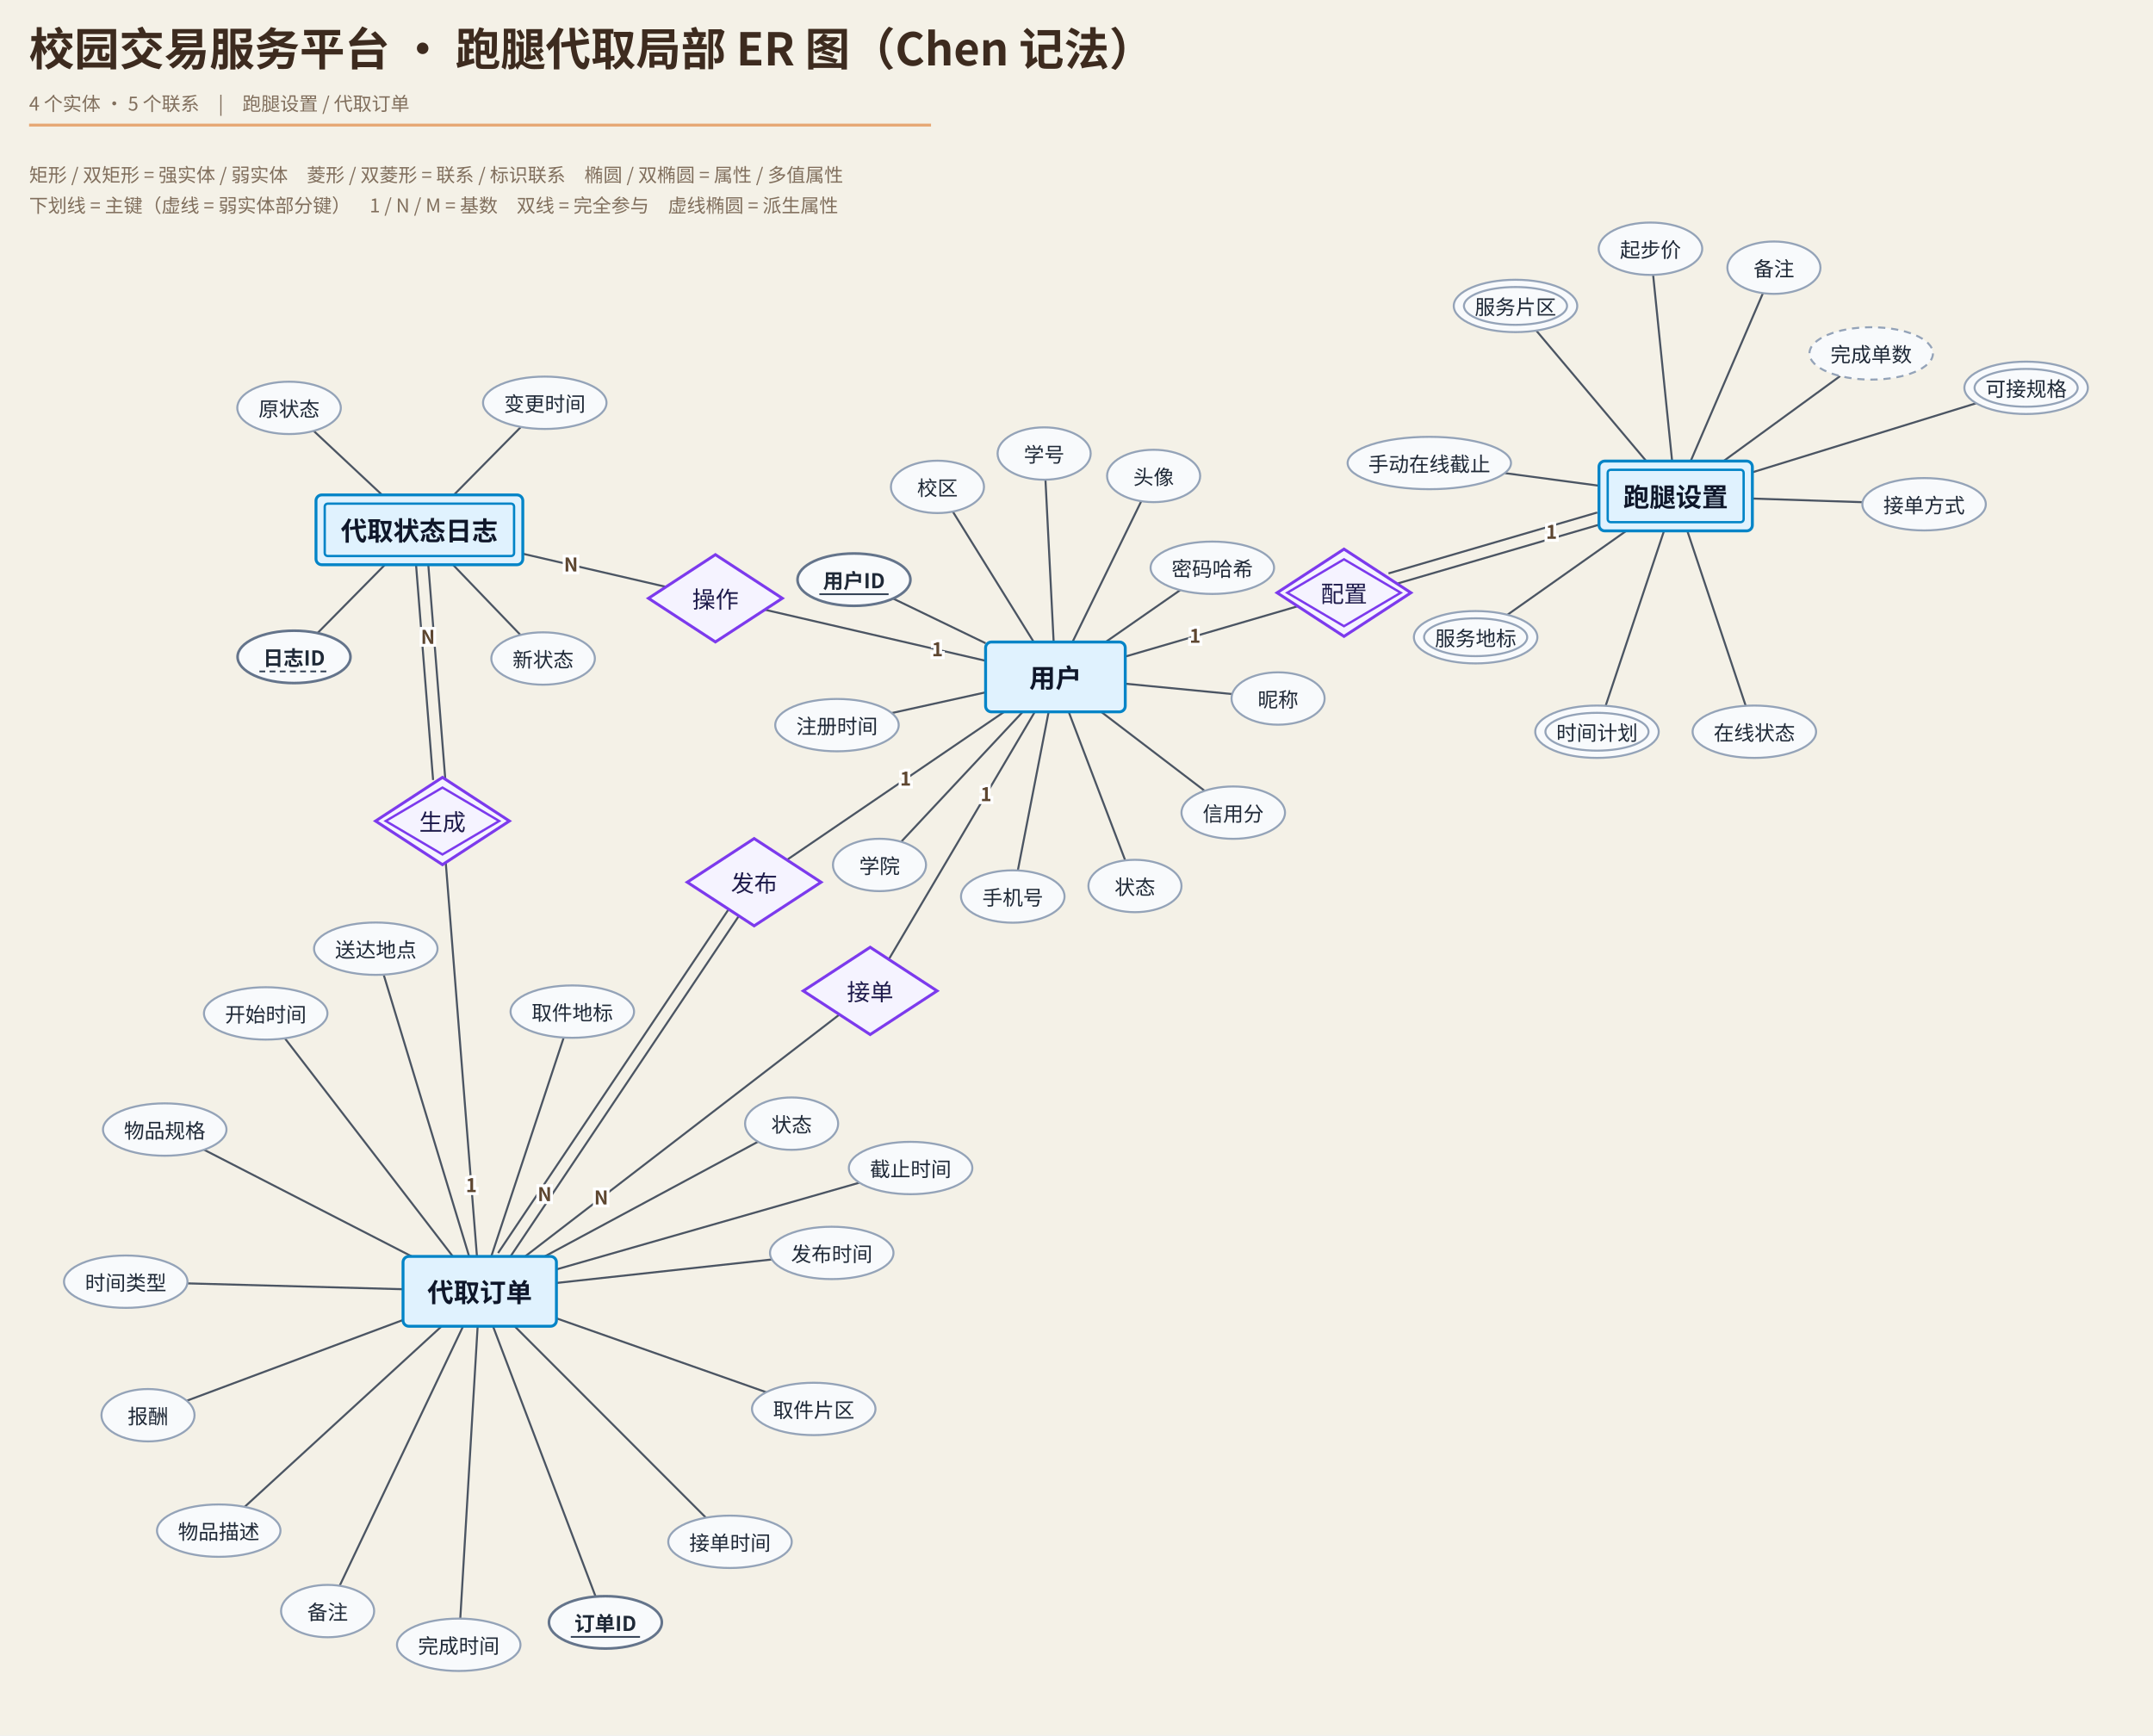
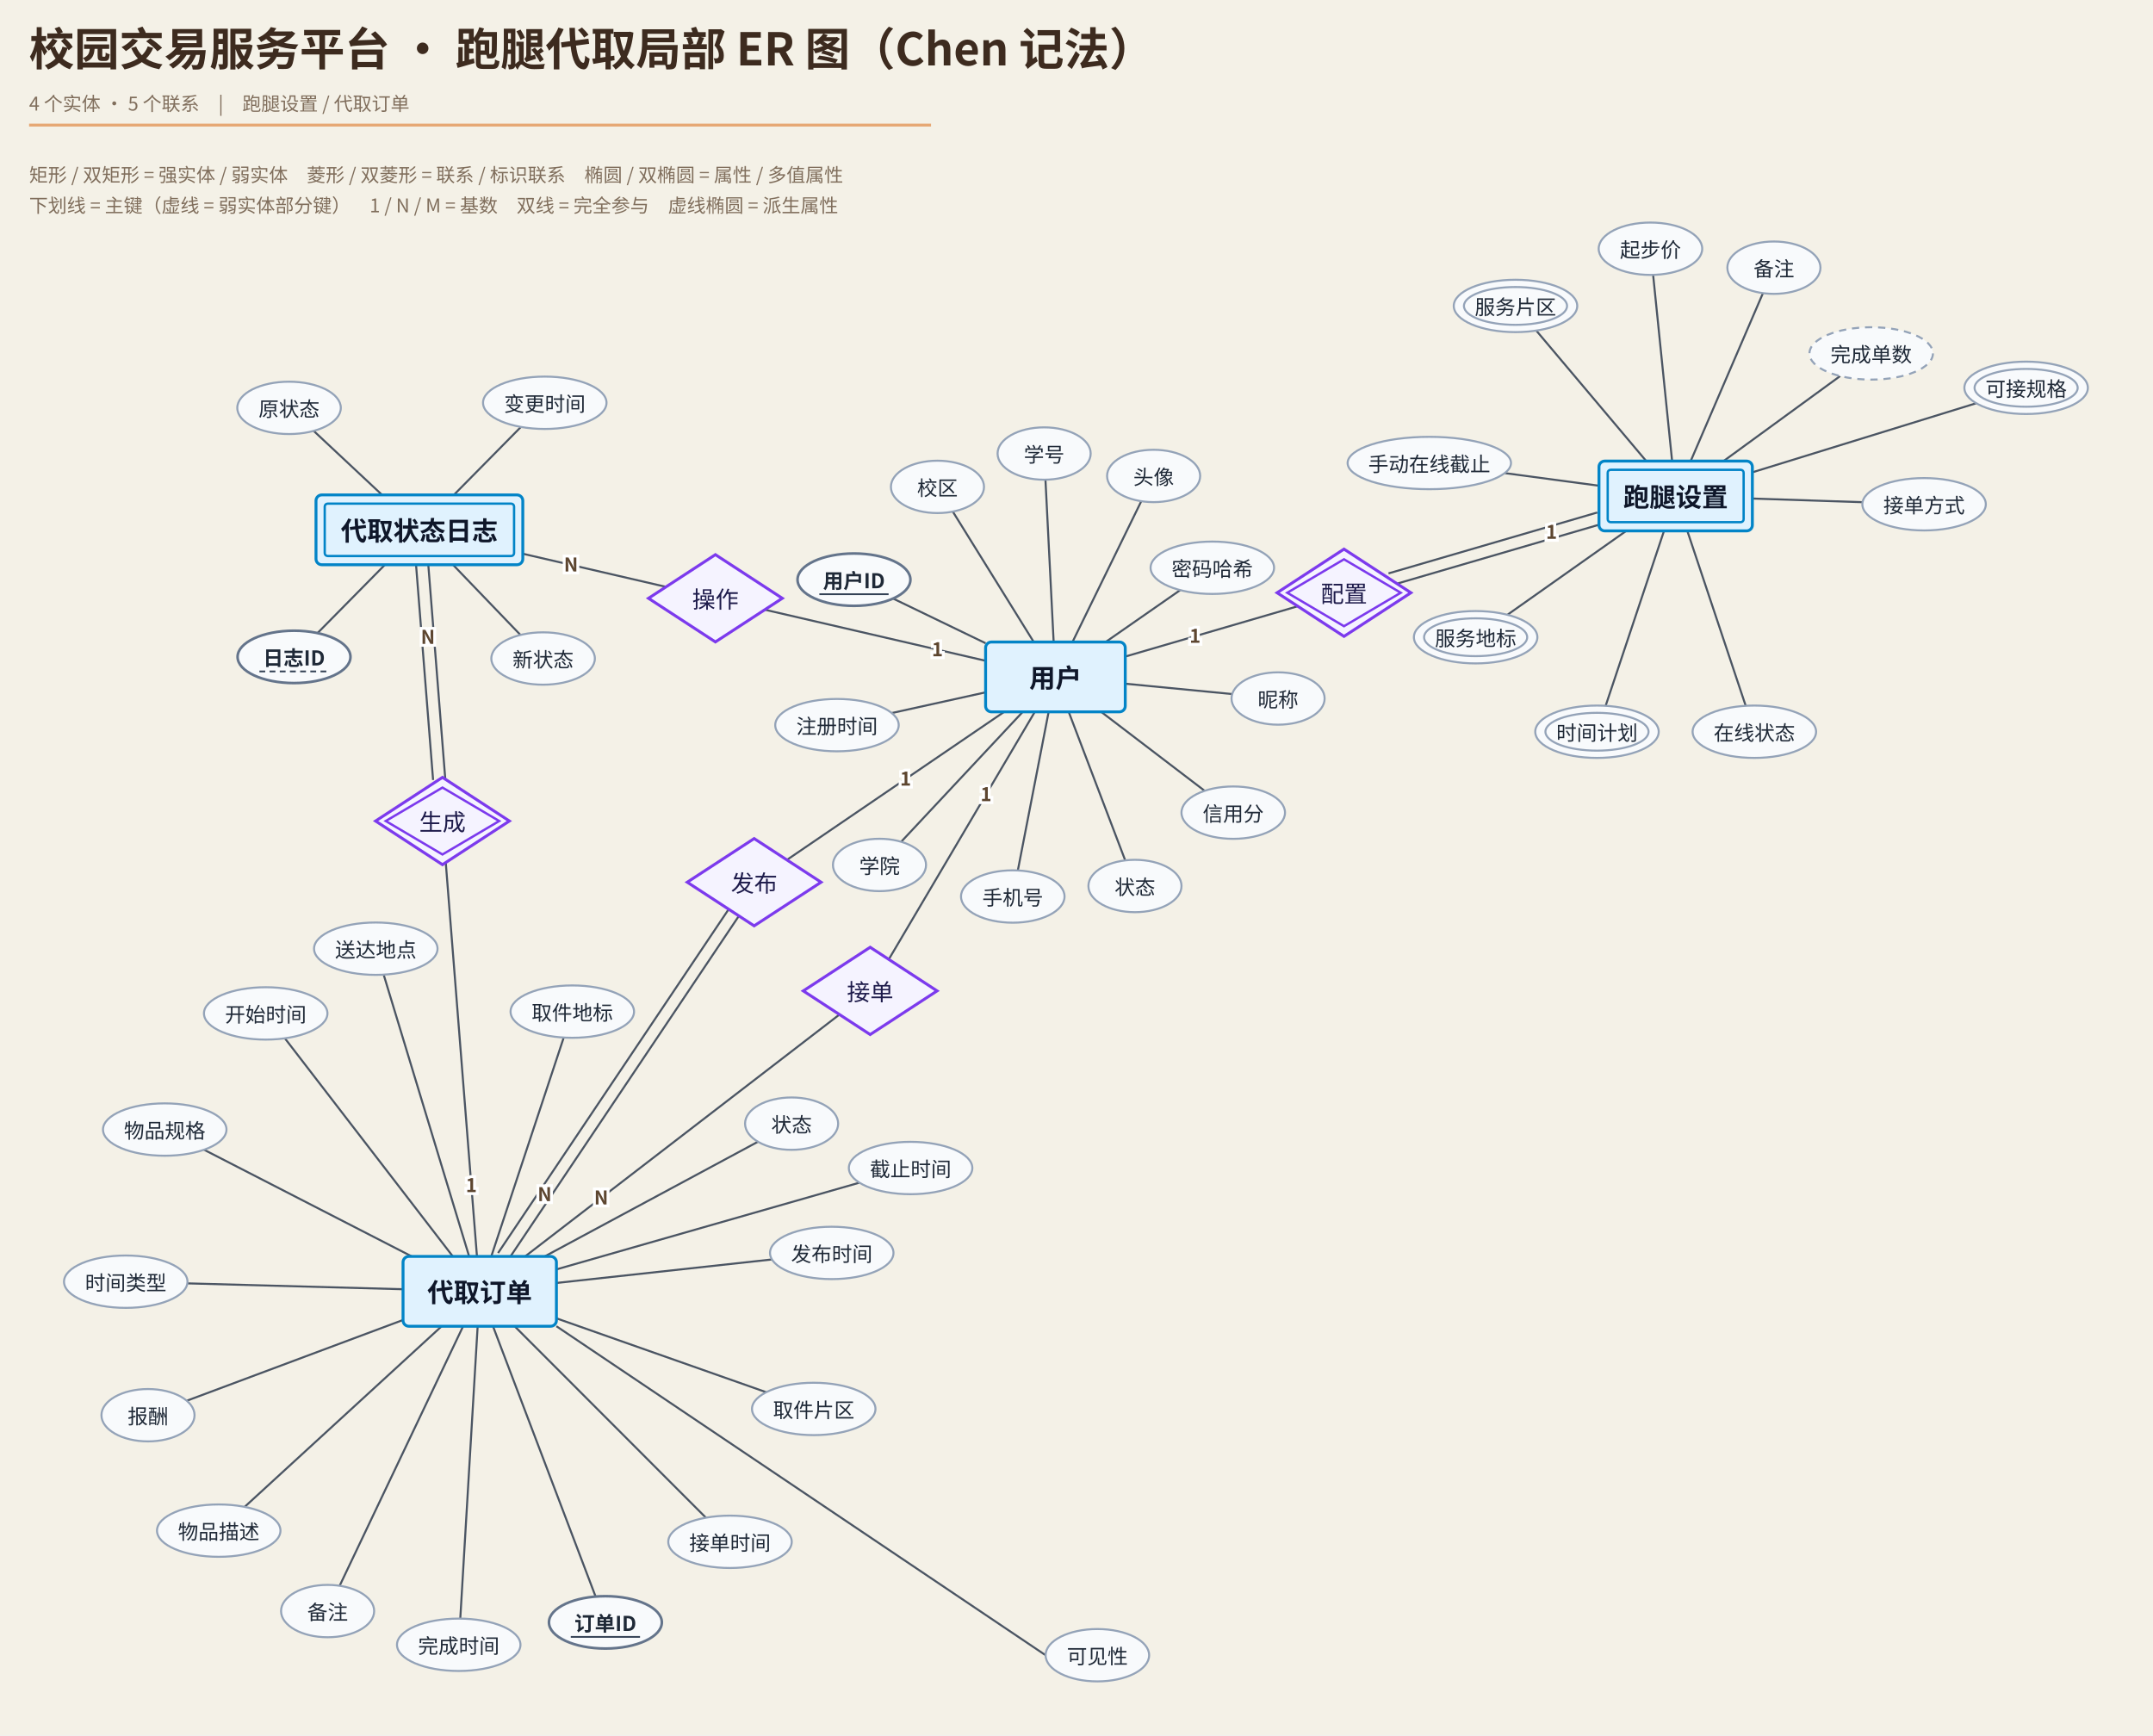
<svg xmlns="http://www.w3.org/2000/svg" width="1480" height="1193" viewBox="-34.35 -52.933 1480 1193" font-family="Microsoft YaHei, PingFang SC, Noto Sans CJK SC, sans-serif">
  <rect x="-34.35" y="-52.933" width="1480" height="1193" fill="#F4F1E7" />
  <text x="-14.35" y="-7.933" font-size="31" font-weight="700" fill="#3D2B1F">校园交易服务平台 · 跑腿代取局部 ER 图（Chen 记法）</text>
  <text x="-14.35" y="23.067" font-size="13" fill="#806E5C">4 个实体 · 5 个联系　|　跑腿设置 / 代取订单</text>
  <line x1="-14.35" y1="33.067" x2="605.65" y2="33.067" stroke="#E6A874" stroke-width="2" />
  <text x="-14.35" y="72.067" font-size="13" fill="#806E5C">矩形 / 双矩形 = 强实体 / 弱实体　菱形 / 双菱形 = 联系 / 标识联系　椭圆 / 双椭圆 = 属性 / 多值属性</text>
  <text x="-14.35" y="93.067" font-size="13" fill="#806E5C">下划线 = 主键（虚线 = 弱实体部分键）　1 / N / M = 基数　双线 = 完全参与　虚线椭圆 = 派生属性</text>
  <line x1="643.162" y1="389.268" x2="579.566" y2="358.557" stroke="#4B5563" stroke-width="1.4" />
  <line x1="689.949" y1="388.447" x2="684.309" y2="276.86" stroke="#4B5563" stroke-width="1.4" />
  <line x1="725.653" y1="388.447" x2="776.936" y2="352.763" stroke="#4B5563" stroke-width="1.4" />
  <line x1="739.162" y1="417.098" x2="812.685" y2="424.223" stroke="#4B5563" stroke-width="1.4" />
  <line x1="702.886" y1="388.447" x2="750.183" y2="291.635" stroke="#4B5563" stroke-width="1.4" />
  <line x1="676.267" y1="388.447" x2="620.622" y2="298.781" stroke="#4B5563" stroke-width="1.4" />
  <line x1="668.706" y1="436.447" x2="585.127" y2="525.774" stroke="#4B5563" stroke-width="1.4" />
  <line x1="686.501" y1="436.447" x2="665.326" y2="545.489" stroke="#4B5563" stroke-width="1.4" />
  <line x1="722.605" y1="436.447" x2="793.743" y2="490.743" stroke="#4B5563" stroke-width="1.4" />
  <line x1="700.292" y1="436.447" x2="739.144" y2="538.572" stroke="#4B5563" stroke-width="1.4" />
  <line x1="643.162" y1="423.038" x2="578.647" y2="437.274" stroke="#4B5563" stroke-width="1.4" />
  <line x1="1125.538" y1="312.047" x2="1165.67" y2="432.3" stroke="#4B5563" stroke-width="1.4" />
  <line x1="1170.248" y1="289.803" x2="1245.986" y2="292.325" stroke="#4B5563" stroke-width="1.4" />
  <line x1="1097.303" y1="264.047" x2="1021.706" y2="174.343" stroke="#4B5563" stroke-width="1.4" />
  <line x1="1083.543" y1="312.047" x2="1001.876" y2="369.72" stroke="#4B5563" stroke-width="1.4" />
  <line x1="1109.518" y1="312.047" x2="1069.386" y2="432.3" stroke="#4B5563" stroke-width="1.4" />
  <line x1="1064.808" y1="280.992" x2="999.999" y2="272.318" stroke="#4B5563" stroke-width="1.4" />
  <line x1="1115.08" y1="264.047" x2="1102.026" y2="136.043" stroke="#4B5563" stroke-width="1.4" />
  <line x1="1127.854" y1="264.047" x2="1177.53" y2="148.591" stroke="#4B5563" stroke-width="1.4" />
  <line x1="1150.44" y1="264.047" x2="1230.598" y2="205.595" stroke="#4B5563" stroke-width="1.4" />
  <line x1="304.532" y1="858.836" x2="375.081" y2="1044.684" stroke="#4B5563" stroke-width="1.4" />
  <line x1="348.141" y1="853.4" x2="492.37" y2="904.189" stroke="#4B5563" stroke-width="1.4" />
  <line x1="303.364" y1="810.836" x2="353.162" y2="660.364" stroke="#4B5563" stroke-width="1.4" />
  <line x1="288.141" y1="810.836" x2="229.384" y2="617.126" stroke="#4B5563" stroke-width="1.4" />
  <line x1="248.696" y1="810.836" x2="105.915" y2="737.498" stroke="#4B5563" stroke-width="1.4" />
  <line x1="269.248" y1="858.836" x2="133.826" y2="983.014" stroke="#4B5563" stroke-width="1.4" />
  <line x1="284.004" y1="858.836" x2="199.127" y2="1037.265" stroke="#4B5563" stroke-width="1.4" />
  <line x1="242.701" y1="854.526" x2="94.044" y2="910.046" stroke="#4B5563" stroke-width="1.4" />
  <line x1="242.701" y1="833.399" x2="94.443" y2="829.361" stroke="#4B5563" stroke-width="1.4" />
  <line x1="276.94" y1="810.836" x2="161.47" y2="660.884" stroke="#4B5563" stroke-width="1.4" />
  <line x1="348.141" y1="819.746" x2="556.424" y2="760.13" stroke="#4B5563" stroke-width="1.4" />
  <line x1="340.055" y1="810.836" x2="486.682" y2="731.993" stroke="#4B5563" stroke-width="1.4" />
  <line x1="348.141" y1="829.083" x2="496.304" y2="812.916" stroke="#4B5563" stroke-width="1.4" />
  <line x1="319.399" y1="858.836" x2="450.91" y2="990.464" stroke="#4B5563" stroke-width="1.4" />
  <line x1="293.995" y1="858.836" x2="282.054" y2="1059.834" stroke="#4B5563" stroke-width="1.4" />
  <line x1="230.271" y1="335.315" x2="183.915" y2="382.297" stroke="#4B5563" stroke-width="1.4" />
  <line x1="228.303" y1="287.315" x2="181.273" y2="243.306" stroke="#4B5563" stroke-width="1.4" />
  <line x1="277.02" y1="335.315" x2="323.428" y2="383.594" stroke="#4B5563" stroke-width="1.4" />
  <line x1="277.631" y1="287.315" x2="323.752" y2="240.571" stroke="#4B5563" stroke-width="1.4" />
  <line x1="1063.632" y1="299.397" x2="920.13" y2="341.266" stroke="#4B5563" stroke-width="1.4" />
  <line x1="1065.984" y1="307.461" x2="922.483" y2="349.33" stroke="#4B5563" stroke-width="1.4" />
  <line x1="857.743" y1="363.844" x2="739.162" y2="398.442" stroke="#4B5563" stroke-width="1.4" />
  <line x1="315.005" y1="813.175" x2="473.548" y2="576.779" stroke="#4B5563" stroke-width="1.4" />
  <line x1="308.029" y1="808.496" x2="466.572" y2="572.1" stroke="#4B5563" stroke-width="1.4" />
  <line x1="506.554" y1="538.24" x2="655.94" y2="436.447" stroke="#4B5563" stroke-width="1.4" />
  <line x1="326.609" y1="810.836" x2="542.715" y2="644.533" stroke="#4B5563" stroke-width="1.4" />
  <line x1="576.598" y1="606.631" x2="677.002" y2="436.447" stroke="#4B5563" stroke-width="1.4" />
  <line x1="251.665" y1="335.647" x2="263.362" y2="483.307" stroke="#4B5563" stroke-width="1.4" />
  <line x1="260.039" y1="334.984" x2="271.736" y2="482.643" stroke="#4B5563" stroke-width="1.4" />
  <line x1="272.068" y1="540.027" x2="293.52" y2="810.836" stroke="#4B5563" stroke-width="1.4" />
  <line x1="325.031" y1="327.757" x2="423.466" y2="350.526" stroke="#4B5563" stroke-width="1.4" />
  <line x1="491.379" y1="366.235" x2="643.162" y2="401.344" stroke="#4B5563" stroke-width="1.4" />
  <line x1="1170.248" y1="271.775" x2="1324.121" y2="224.28" stroke="#4B5563" stroke-width="1.4" />
  <text x="1032.169" y="312.952" text-anchor="middle" dominant-baseline="middle" font-size="13" font-weight="700" fill="#5D4630" stroke="#ffffff" stroke-width="4" paint-order="stroke">1</text>
  <text x="787.16" y="384.438" text-anchor="middle" dominant-baseline="middle" font-size="13" font-weight="700" fill="#5D4630" stroke="#ffffff" stroke-width="4" paint-order="stroke">1</text>
  <text x="340.055" y="768.284" text-anchor="middle" dominant-baseline="middle" font-size="13" font-weight="700" fill="#5D4630" stroke="#ffffff" stroke-width="4" paint-order="stroke">N</text>
  <text x="588.177" y="482.622" text-anchor="middle" dominant-baseline="middle" font-size="13" font-weight="700" fill="#5D4630" stroke="#ffffff" stroke-width="4" paint-order="stroke">1</text>
  <text x="378.914" y="770.585" text-anchor="middle" dominant-baseline="middle" font-size="13" font-weight="700" fill="#5D4630" stroke="#ffffff" stroke-width="4" paint-order="stroke">N</text>
  <text x="643.465" y="493.291" text-anchor="middle" dominant-baseline="middle" font-size="13" font-weight="700" fill="#5D4630" stroke="#ffffff" stroke-width="4" paint-order="stroke">1</text>
  <text x="259.8" y="385.159" text-anchor="middle" dominant-baseline="middle" font-size="13" font-weight="700" fill="#5D4630" stroke="#ffffff" stroke-width="4" paint-order="stroke">N</text>
  <text x="289.659" y="762.09" text-anchor="middle" dominant-baseline="middle" font-size="13" font-weight="700" fill="#5D4630" stroke="#ffffff" stroke-width="4" paint-order="stroke">1</text>
  <text x="358.156" y="335.419" text-anchor="middle" dominant-baseline="middle" font-size="13" font-weight="700" fill="#5D4630" stroke="#ffffff" stroke-width="4" paint-order="stroke">N</text>
  <text x="610.036" y="393.682" text-anchor="middle" dominant-baseline="middle" font-size="13" font-weight="700" fill="#5D4630" stroke="#ffffff" stroke-width="4" paint-order="stroke">1</text>
  <rect x="643.162" y="388.447" width="96" height="48" rx="4" fill="#e0f2fe" stroke="#0284c7" stroke-width="2" />
  <text x="691.162" y="413.447" text-anchor="middle" dominant-baseline="middle" font-size="18" font-weight="700" fill="#0f172a">用户</text>
  <ellipse cx="552.686" cy="345.577" rx="38.8" ry="18" fill="#f8fafc" stroke="#64748b" stroke-width="1.8" />
  <text x="552.686" y="346.577" text-anchor="middle" dominant-baseline="middle" font-size="14" font-weight="700" fill="#1f2937">用户ID</text>
  <line x1="528.886" y1="355.577" x2="576.486" y2="355.577" stroke="#334155" stroke-width="1.2" />
  <ellipse cx="683.4" cy="258.867" rx="32" ry="18" fill="#f8fafc" stroke="#94a3b8" stroke-width="1.4" />
  <text x="683.4" y="259.867" text-anchor="middle" dominant-baseline="middle" font-size="14" font-weight="400" fill="#1f2937">学号</text>
  <ellipse cx="799.025" cy="337.393" rx="42.44" ry="18" fill="#f8fafc" stroke="#94a3b8" stroke-width="1.4" />
  <text x="799.025" y="338.393" text-anchor="middle" dominant-baseline="middle" font-size="14" font-weight="400" fill="#1f2937">密码哈希</text>
  <ellipse cx="844.22" cy="427.279" rx="32" ry="18" fill="#f8fafc" stroke="#94a3b8" stroke-width="1.4" />
  <text x="844.22" y="428.279" text-anchor="middle" dominant-baseline="middle" font-size="14" font-weight="400" fill="#1f2937">昵称</text>
  <ellipse cx="758.662" cy="274.278" rx="32" ry="18" fill="#f8fafc" stroke="#94a3b8" stroke-width="1.4" />
  <text x="758.662" y="275.278" text-anchor="middle" dominant-baseline="middle" font-size="14" font-weight="400" fill="#1f2937">头像</text>
  <ellipse cx="610.075" cy="281.787" rx="32" ry="18" fill="#f8fafc" stroke="#94a3b8" stroke-width="1.4" />
  <text x="610.075" y="282.787" text-anchor="middle" dominant-baseline="middle" font-size="14" font-weight="400" fill="#1f2937">校区</text>
  <ellipse cx="570.224" cy="541.703" rx="32" ry="18" fill="#f8fafc" stroke="#94a3b8" stroke-width="1.4" />
  <text x="570.224" y="542.703" text-anchor="middle" dominant-baseline="middle" font-size="14" font-weight="400" fill="#1f2937">学院</text>
  <ellipse cx="661.847" cy="563.403" rx="35.58" ry="18" fill="#f8fafc" stroke="#94a3b8" stroke-width="1.4" />
  <text x="661.847" y="564.403" text-anchor="middle" dominant-baseline="middle" font-size="14" font-weight="400" fill="#1f2937">手机号</text>
  <ellipse cx="813.4" cy="505.747" rx="35.58" ry="18" fill="#f8fafc" stroke="#94a3b8" stroke-width="1.4" />
  <text x="813.4" y="506.747" text-anchor="middle" dominant-baseline="middle" font-size="14" font-weight="400" fill="#1f2937">信用分</text>
  <ellipse cx="745.84" cy="556.173" rx="32" ry="18" fill="#f8fafc" stroke="#94a3b8" stroke-width="1.4" />
  <text x="745.84" y="557.173" text-anchor="middle" dominant-baseline="middle" font-size="14" font-weight="400" fill="#1f2937">状态</text>
  <ellipse cx="540.998" cy="445.581" rx="42.44" ry="18" fill="#f8fafc" stroke="#94a3b8" stroke-width="1.4" />
  <text x="540.998" y="446.581" text-anchor="middle" dominant-baseline="middle" font-size="14" font-weight="400" fill="#1f2937">注册时间</text>
  <rect x="1064.808" y="264.047" width="105.44" height="48" rx="4" fill="#e0f2fe" stroke="#0284c7" stroke-width="2" />
  <rect x="1070.808" y="270.047" width="93.44" height="36" rx="2" fill="none" stroke="#0284c7" stroke-width="1.6" />
  <text x="1117.528" y="289.047" text-anchor="middle" dominant-baseline="middle" font-size="18" font-weight="700" fill="#0f172a">跑腿设置</text>
  <ellipse cx="1171.618" cy="450.122" rx="42.44" ry="18" fill="#f8fafc" stroke="#94a3b8" stroke-width="1.4" />
  <text x="1171.618" y="451.122" text-anchor="middle" dominant-baseline="middle" font-size="14" font-weight="400" fill="#1f2937">在线状态</text>
  <ellipse cx="1288.296" cy="293.734" rx="42.44" ry="18" fill="#f8fafc" stroke="#94a3b8" stroke-width="1.4" />
  <text x="1288.296" y="294.734" text-anchor="middle" dominant-baseline="middle" font-size="14" font-weight="400" fill="#1f2937">接单方式</text>
  <ellipse cx="1007.422" cy="157.393" rx="42.44" ry="18" fill="#f8fafc" stroke="#94a3b8" stroke-width="1.4" />
  <ellipse cx="1007.422" cy="157.393" rx="35.44" ry="13" fill="none" stroke="#94a3b8" stroke-width="1.4" />
  <text x="1007.422" y="158.393" text-anchor="middle" dominant-baseline="middle" font-size="14" font-weight="400" fill="#1f2937">服务片区</text>
  <ellipse cx="980.025" cy="385.151" rx="42.44" ry="18" fill="#f8fafc" stroke="#94a3b8" stroke-width="1.4" />
  <ellipse cx="980.025" cy="385.151" rx="35.44" ry="13" fill="none" stroke="#94a3b8" stroke-width="1.4" />
  <text x="980.025" y="386.151" text-anchor="middle" dominant-baseline="middle" font-size="14" font-weight="400" fill="#1f2937">服务地标</text>
  <ellipse cx="1063.438" cy="450.122" rx="42.44" ry="18" fill="#f8fafc" stroke="#94a3b8" stroke-width="1.4" />
  <ellipse cx="1063.438" cy="450.122" rx="35.44" ry="13" fill="none" stroke="#94a3b8" stroke-width="1.4" />
  <text x="1063.438" y="451.122" text-anchor="middle" dominant-baseline="middle" font-size="14" font-weight="400" fill="#1f2937">时间计划</text>
  <ellipse cx="948.176" cy="265.383" rx="56.16" ry="18" fill="#f8fafc" stroke="#94a3b8" stroke-width="1.4" />
  <text x="948.176" y="266.383" text-anchor="middle" dominant-baseline="middle" font-size="14" font-weight="400" fill="#1f2937">手动在线截止</text>
  <ellipse cx="1100.193" cy="118.067" rx="35.58" ry="18" fill="#f8fafc" stroke="#94a3b8" stroke-width="1.4" />
  <text x="1100.193" y="119.067" text-anchor="middle" dominant-baseline="middle" font-size="14" font-weight="400" fill="#1f2937">起步价</text>
  <ellipse cx="1185.057" cy="131.096" rx="32" ry="18" fill="#f8fafc" stroke="#94a3b8" stroke-width="1.4" />
  <text x="1185.057" y="132.096" text-anchor="middle" dominant-baseline="middle" font-size="14" font-weight="400" fill="#1f2937">备注</text>
  <ellipse cx="1251.935" cy="190.035" rx="42.44" ry="18" fill="#f8fafc" stroke="#94a3b8" stroke-width="1.4" stroke-dasharray="5 4" />
  <text x="1251.935" y="191.035" text-anchor="middle" dominant-baseline="middle" font-size="14" font-weight="400" fill="#1f2937">完成单数</text>
  <rect x="242.701" y="810.836" width="105.44" height="48" rx="4" fill="#e0f2fe" stroke="#0284c7" stroke-width="2" />
  <text x="295.421" y="835.836" text-anchor="middle" dominant-baseline="middle" font-size="18" font-weight="700" fill="#0f172a">代取订单</text>
  <ellipse cx="381.81" cy="1062.411" rx="38.8" ry="18" fill="#f8fafc" stroke="#64748b" stroke-width="1.8" />
  <text x="381.81" y="1063.411" text-anchor="middle" dominant-baseline="middle" font-size="14" font-weight="700" fill="#1f2937">订单ID</text>
  <line x1="358.01" y1="1072.411" x2="405.61" y2="1072.411" stroke="#334155" stroke-width="1.2" />
  <ellipse cx="525.022" cy="915.688" rx="42.44" ry="18" fill="#f8fafc" stroke="#94a3b8" stroke-width="1.4" />
  <text x="525.022" y="916.688" text-anchor="middle" dominant-baseline="middle" font-size="14" font-weight="400" fill="#1f2937">取件片区</text>
  <ellipse cx="359.061" cy="642.539" rx="42.44" ry="18" fill="#f8fafc" stroke="#94a3b8" stroke-width="1.4" />
  <text x="359.061" y="643.539" text-anchor="middle" dominant-baseline="middle" font-size="14" font-weight="400" fill="#1f2937">取件地标</text>
  <ellipse cx="223.969" cy="599.273" rx="42.44" ry="18" fill="#f8fafc" stroke="#94a3b8" stroke-width="1.4" />
  <text x="223.969" y="600.273" text-anchor="middle" dominant-baseline="middle" font-size="14" font-weight="400" fill="#1f2937">送达地点</text>
  <ellipse cx="78.893" cy="723.618" rx="42.44" ry="18" fill="#f8fafc" stroke="#94a3b8" stroke-width="1.4" />
  <text x="78.893" y="724.618" text-anchor="middle" dominant-baseline="middle" font-size="14" font-weight="400" fill="#1f2937">物品规格</text>
  <ellipse cx="116.009" cy="999.351" rx="42.44" ry="18" fill="#f8fafc" stroke="#94a3b8" stroke-width="1.4" />
  <text x="116.009" y="1000.351" text-anchor="middle" dominant-baseline="middle" font-size="14" font-weight="400" fill="#1f2937">物品描述</text>
  <ellipse cx="190.856" cy="1054.653" rx="32" ry="18" fill="#f8fafc" stroke="#94a3b8" stroke-width="1.4" />
  <text x="190.856" y="1055.653" text-anchor="middle" dominant-baseline="middle" font-size="14" font-weight="400" fill="#1f2937">备注</text>
  <ellipse cx="67.385" cy="920.003" rx="32" ry="18" fill="#f8fafc" stroke="#94a3b8" stroke-width="1.4" />
  <text x="67.385" y="921.003" text-anchor="middle" dominant-baseline="middle" font-size="14" font-weight="400" fill="#1f2937">报酬</text>
  <ellipse cx="52.09" cy="828.207" rx="42.44" ry="18" fill="#f8fafc" stroke="#94a3b8" stroke-width="1.4" />
  <text x="52.09" y="829.207" text-anchor="middle" dominant-baseline="middle" font-size="14" font-weight="400" fill="#1f2937">时间类型</text>
  <ellipse cx="148.294" cy="643.773" rx="42.44" ry="18" fill="#f8fafc" stroke="#94a3b8" stroke-width="1.4" />
  <text x="148.294" y="644.773" text-anchor="middle" dominant-baseline="middle" font-size="14" font-weight="400" fill="#1f2937">开始时间</text>
  <ellipse cx="591.603" cy="750.061" rx="42.44" ry="18" fill="#f8fafc" stroke="#94a3b8" stroke-width="1.4" />
  <text x="591.603" y="751.061" text-anchor="middle" dominant-baseline="middle" font-size="14" font-weight="400" fill="#1f2937">截止时间</text>
  <ellipse cx="509.814" cy="719.555" rx="32" ry="18" fill="#f8fafc" stroke="#94a3b8" stroke-width="1.4" />
  <text x="509.814" y="720.555" text-anchor="middle" dominant-baseline="middle" font-size="14" font-weight="400" fill="#1f2937">状态</text>
  <ellipse cx="537.406" cy="808.431" rx="42.44" ry="18" fill="#f8fafc" stroke="#94a3b8" stroke-width="1.4" />
  <text x="537.406" y="809.431" text-anchor="middle" dominant-baseline="middle" font-size="14" font-weight="400" fill="#1f2937">发布时间</text>
  <ellipse cx="467.468" cy="1007.038" rx="42.44" ry="18" fill="#f8fafc" stroke="#94a3b8" stroke-width="1.4" />
  <text x="467.468" y="1008.038" text-anchor="middle" dominant-baseline="middle" font-size="14" font-weight="400" fill="#1f2937">接单时间</text>
  <ellipse cx="280.985" cy="1077.828" rx="42.44" ry="18" fill="#f8fafc" stroke="#94a3b8" stroke-width="1.4" />
  <text x="280.985" y="1078.828" text-anchor="middle" dominant-baseline="middle" font-size="14" font-weight="400" fill="#1f2937">完成时间</text>
  <rect x="182.871" y="287.315" width="142.16" height="48" rx="4" fill="#e0f2fe" stroke="#0284c7" stroke-width="2" />
  <rect x="188.871" y="293.315" width="130.16" height="36" rx="2" fill="none" stroke="#0284c7" stroke-width="1.6" />
  <text x="253.951" y="312.315" text-anchor="middle" dominant-baseline="middle" font-size="18" font-weight="700" fill="#0f172a">代取状态日志</text>
  <ellipse cx="167.766" cy="398.664" rx="38.8" ry="18" fill="#f8fafc" stroke="#64748b" stroke-width="1.8" />
  <text x="167.766" y="399.664" text-anchor="middle" dominant-baseline="middle" font-size="14" font-weight="700" fill="#1f2937">日志ID</text>
  <line x1="143.966" y1="408.664" x2="191.566" y2="408.664" stroke="#334155" stroke-width="1.2" stroke-dasharray="4 3" />
  <ellipse cx="164.352" cy="227.472" rx="35.58" ry="18" fill="#f8fafc" stroke="#94a3b8" stroke-width="1.4" />
  <text x="164.352" y="228.472" text-anchor="middle" dominant-baseline="middle" font-size="14" font-weight="400" fill="#1f2937">原状态</text>
  <ellipse cx="338.988" cy="399.782" rx="35.58" ry="18" fill="#f8fafc" stroke="#94a3b8" stroke-width="1.4" />
  <text x="338.988" y="400.782" text-anchor="middle" dominant-baseline="middle" font-size="14" font-weight="400" fill="#1f2937">新状态</text>
  <ellipse cx="340.136" cy="223.967" rx="42.44" ry="18" fill="#f8fafc" stroke="#94a3b8" stroke-width="1.4" />
  <text x="340.136" y="224.967" text-anchor="middle" dominant-baseline="middle" font-size="14" font-weight="400" fill="#1f2937">变更时间</text>
  <polygon points="889.525,324.571 935.525,354.571 889.525,384.571 843.525,354.571" fill="#f5f3ff" stroke="#7c3aed" stroke-width="2" />
  <polygon points="889.525,331.571 928.525,354.571 889.525,377.571 850.525,354.571" fill="none" stroke="#7c3aed" stroke-width="1.6" />
  <text x="889.525" y="355.571" text-anchor="middle" dominant-baseline="middle" font-size="16" fill="#1e1b4b">配置</text>
  <polygon points="484.058,523.569 530.058,553.569 484.058,583.569 438.058,553.569" fill="#f5f3ff" stroke="#7c3aed" stroke-width="2" />
  <text x="484.058" y="554.569" text-anchor="middle" dominant-baseline="middle" font-size="16" fill="#1e1b4b">发布</text>
  <polygon points="563.816,598.295 609.816,628.295 563.816,658.295 517.816,628.295" fill="#f5f3ff" stroke="#7c3aed" stroke-width="2" />
  <text x="563.816" y="629.295" text-anchor="middle" dominant-baseline="middle" font-size="16" fill="#1e1b4b">接单</text>
  <polygon points="269.808,481.501 315.808,511.501 269.808,541.501 223.808,511.501" fill="#f5f3ff" stroke="#7c3aed" stroke-width="2" />
  <polygon points="269.808,488.501 308.808,511.501 269.808,534.501 230.808,511.501" fill="none" stroke="#7c3aed" stroke-width="1.6" />
  <text x="269.808" y="512.501" text-anchor="middle" dominant-baseline="middle" font-size="16" fill="#1e1b4b">生成</text>
  <polygon points="457.423,328.381 503.423,358.381 457.423,388.381 411.423,358.381" fill="#f5f3ff" stroke="#7c3aed" stroke-width="2" />
  <text x="457.423" y="359.381" text-anchor="middle" dominant-baseline="middle" font-size="16" fill="#1e1b4b">操作</text>
  <ellipse cx="1358.435" cy="213.688" rx="42.44" ry="18" fill="#f8fafc" stroke="#94a3b8" stroke-width="1.4" />
  <ellipse cx="1358.435" cy="213.688" rx="35.44" ry="13" fill="none" stroke="#94a3b8" stroke-width="1.4" />
  <text x="1358.435" y="214.688" text-anchor="middle" dominant-baseline="middle" font-size="14" font-weight="400" fill="#1f2937">可接规格</text>
+   <line x1="348.141" y1="858.836" x2="684.4" y2="1085" stroke="#4B5563" stroke-width="1.4" />
+   <ellipse cx="720" cy="1085" rx="35.58" ry="18" fill="#f8fafc" stroke="#94a3b8" stroke-width="1.4" />
+   <text x="720" y="1086" text-anchor="middle" dominant-baseline="middle" font-size="14" font-weight="400" fill="#1f2937">可见性</text>
</svg>
